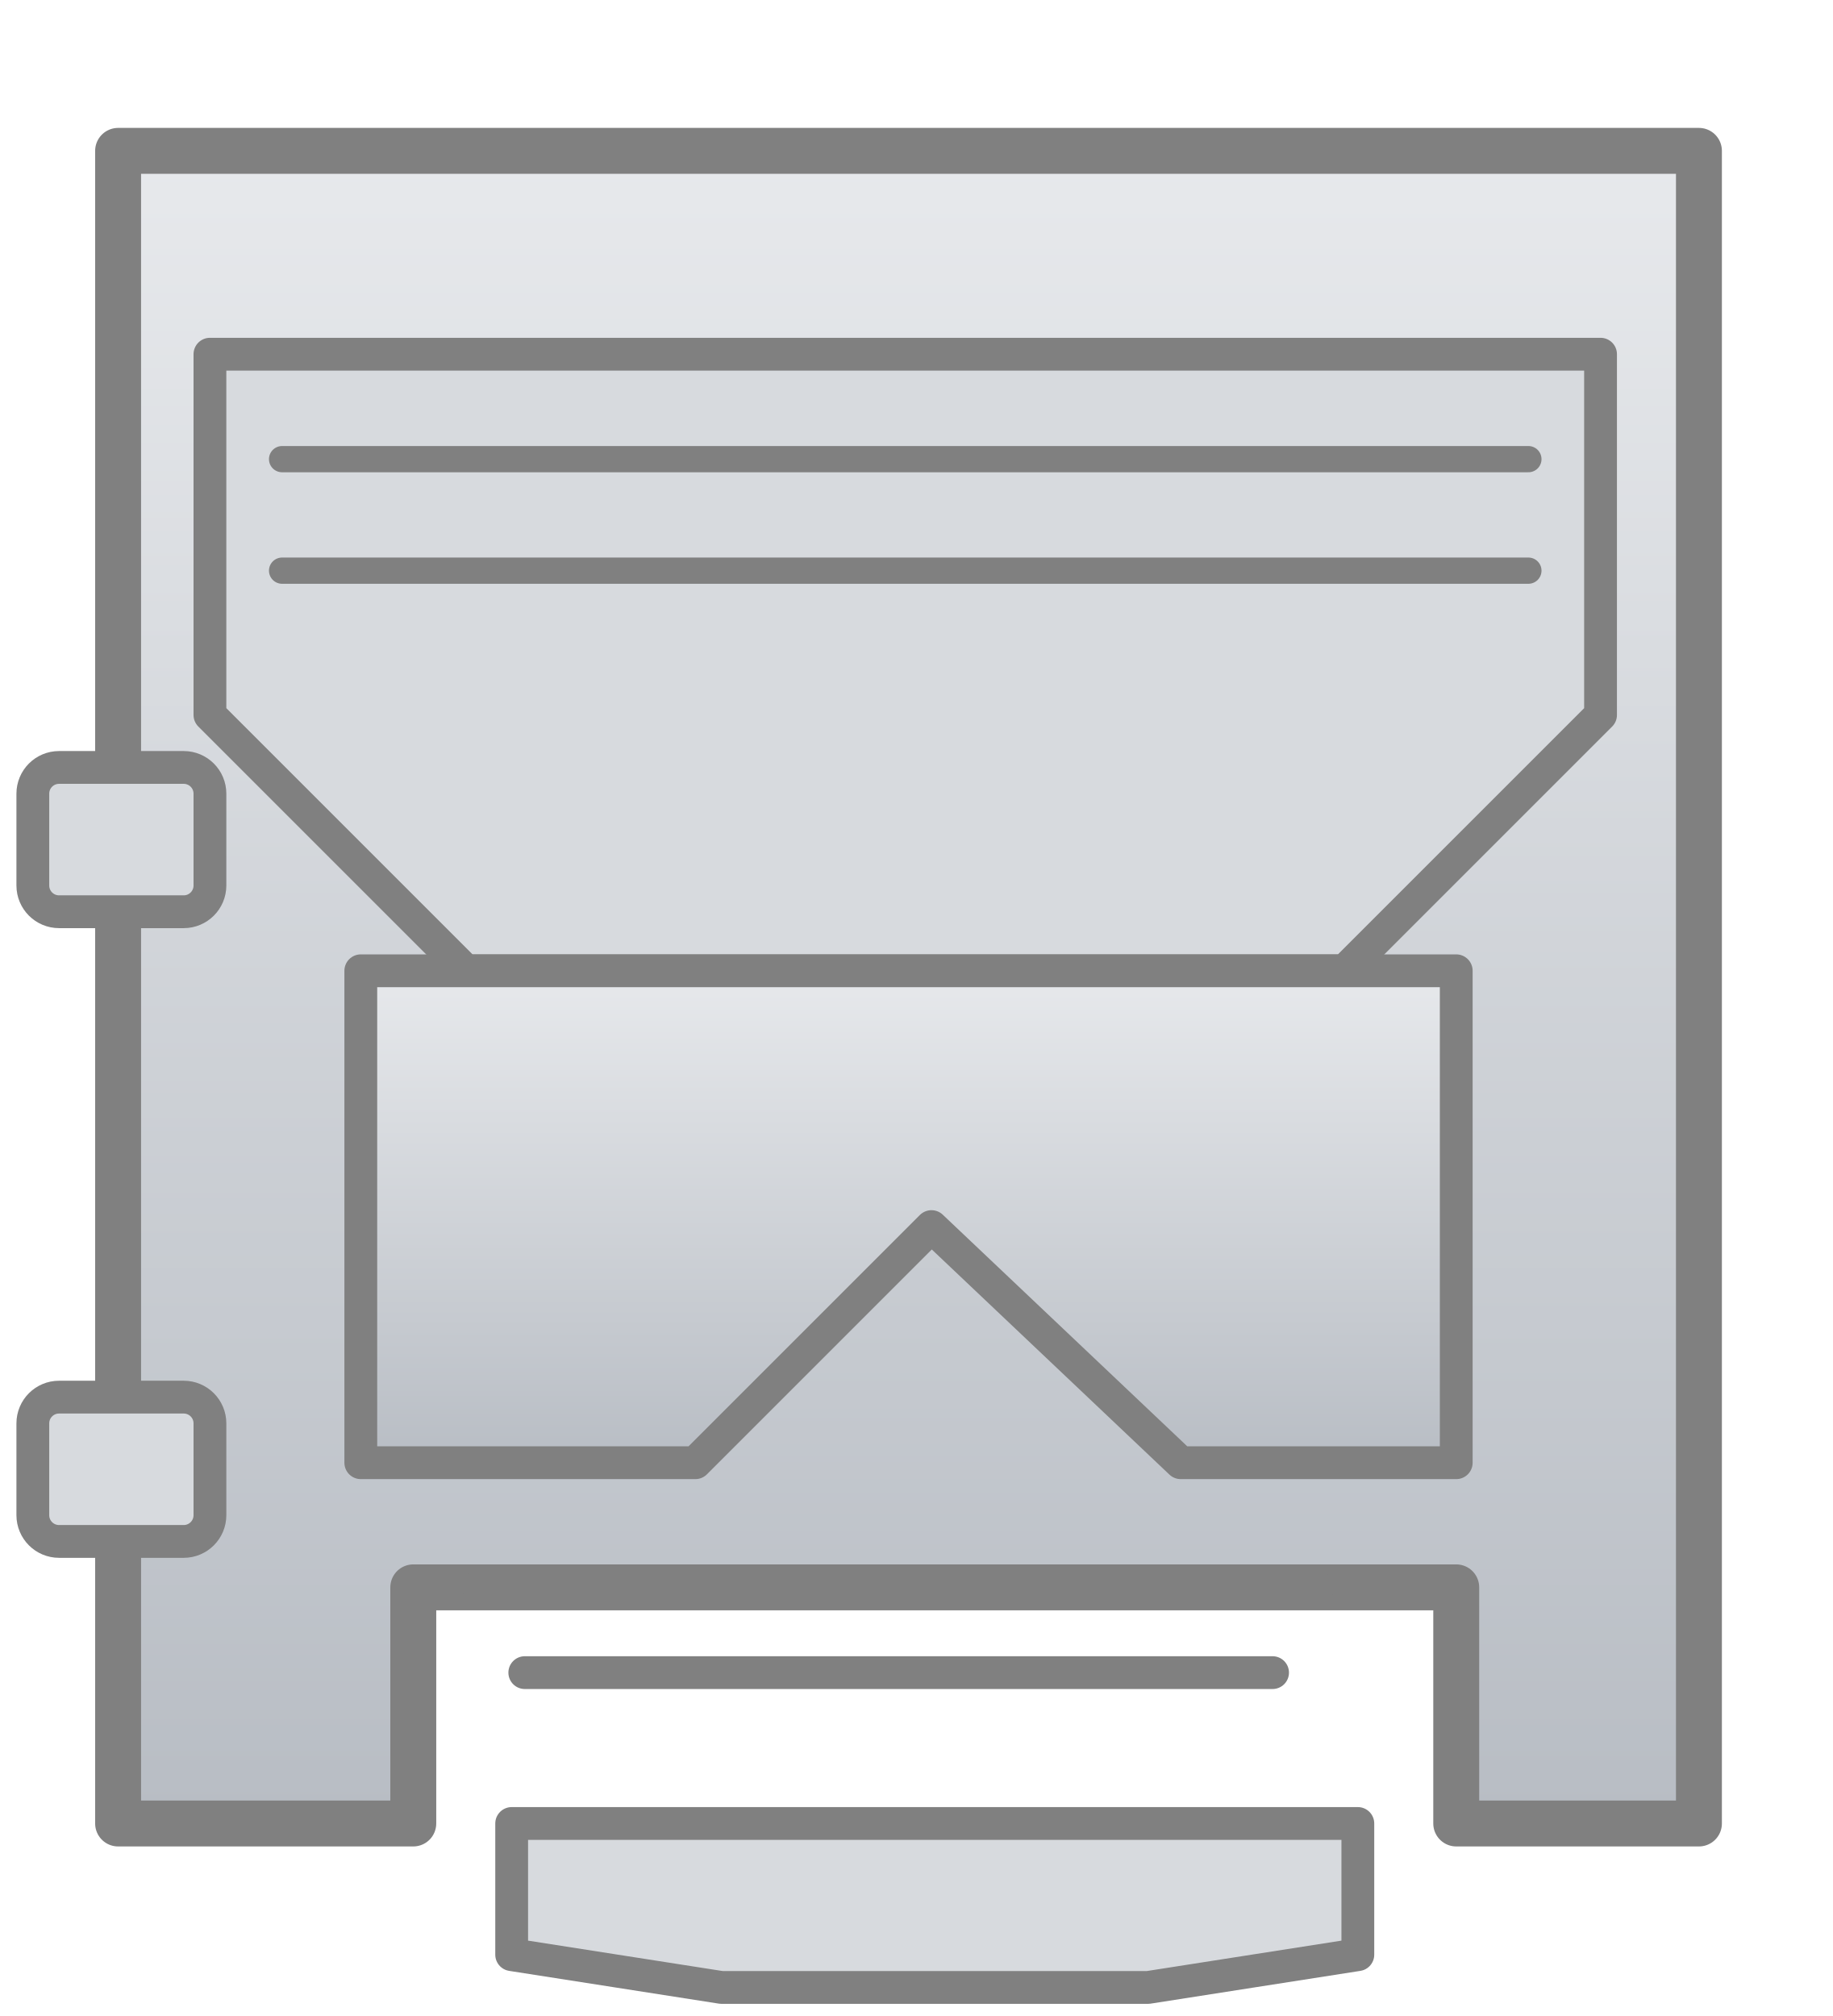
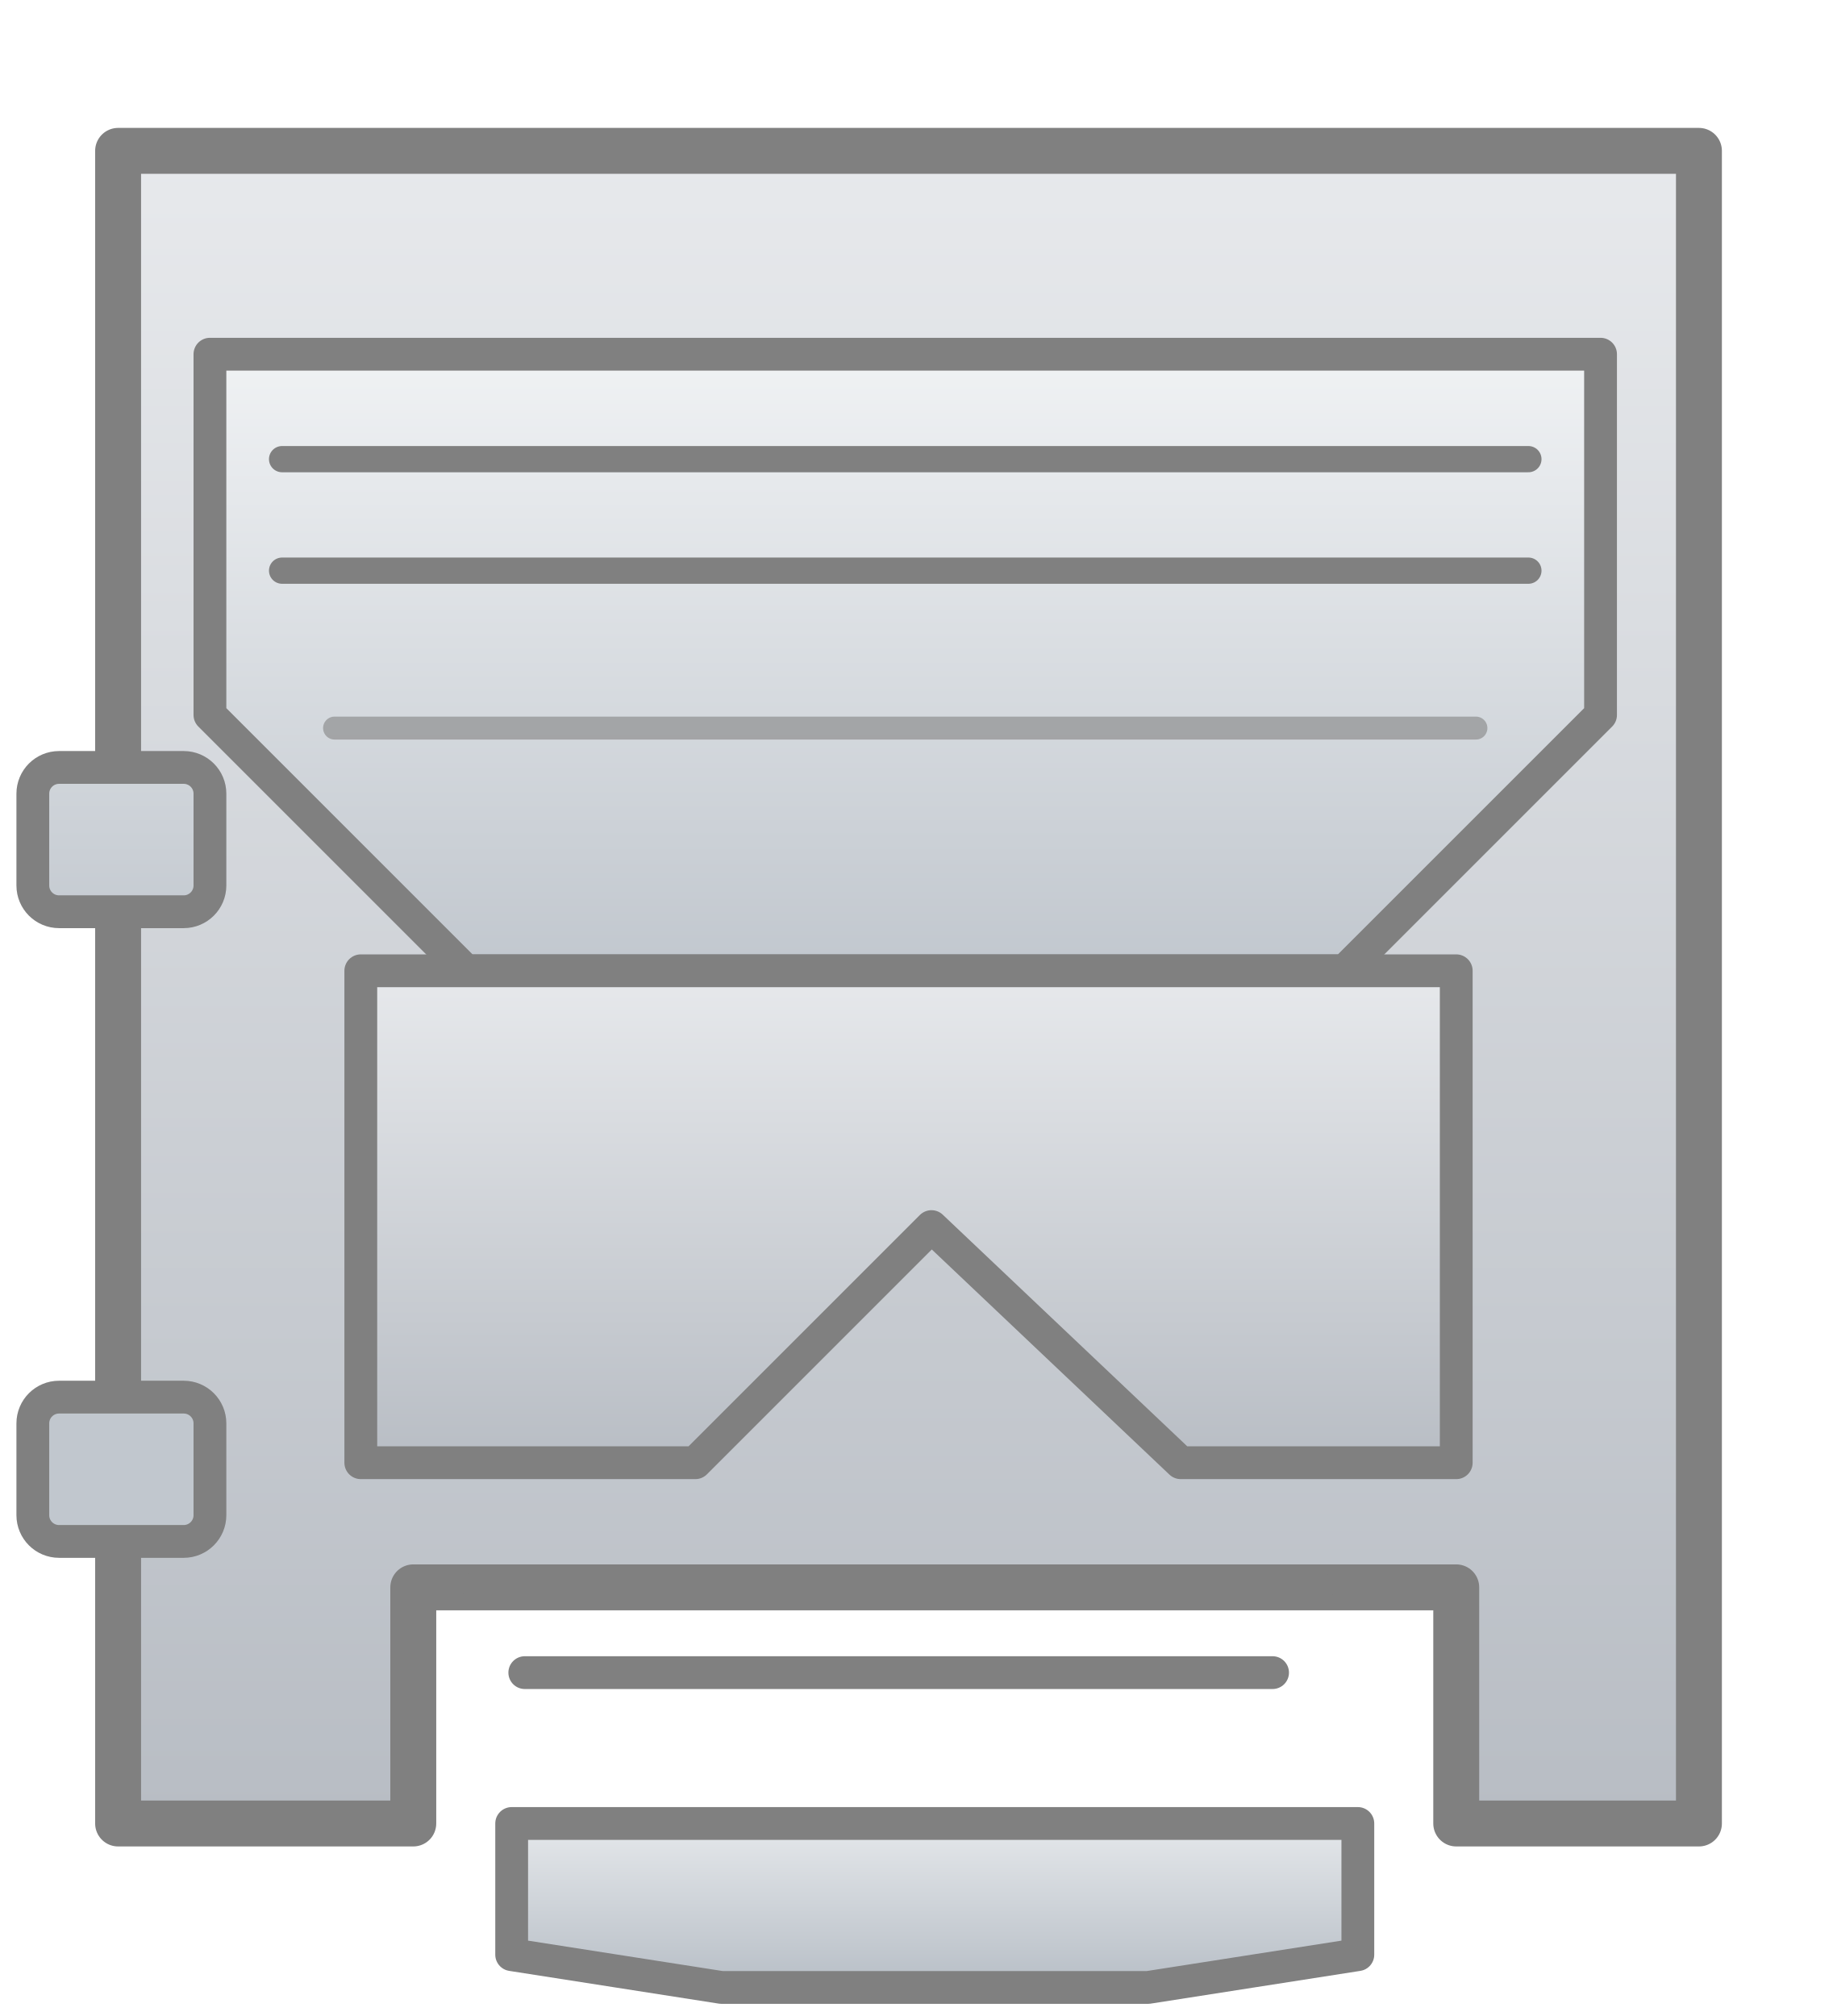
<svg xmlns="http://www.w3.org/2000/svg" width="0.22in" height="0.242in" viewBox="0 0 5.588 6.147" version="1.1" kewidth="90.91" keheight="100" eType="CombiCleaner" fill="#D7DADE" stroke="#808080" stroke-linejoin="round" stroke-linecap="round">
  <defs>
    <linearGradient id="combiShellFill" x1="0" y1="0" x2="0" y2="1">
      <stop offset="0%" stop-color="#e7e9ec" />
      <stop offset="100%" stop-color="#b8bdc4" />
    </linearGradient>
    <linearGradient id="combiCoreFill" x1="0" y1="0" x2="0" y2="1">
      <stop offset="0%" stop-color="#e7e9ec" />
      <stop offset="100%" stop-color="#b8bdc4" />
    </linearGradient>
+     <linearGradient id="combiDeckFill" x1="0" y1="1.08" x2="0" y2="2.96" gradientUnits="userSpaceOnUse">
+       <stop offset="0%" stop-color="#f0f2f4" />
+       <stop offset="100%" stop-color="#c1c7ce" />
+     </linearGradient>
+     <linearGradient id="combiOutletFill" x1="0" y1="5.56" x2="0" y2="6.06" gradientUnits="userSpaceOnUse">
+       <stop offset="0%" stop-color="#e5e8eb" />
+       <stop offset="100%" stop-color="#b7bec6" />
+     </linearGradient>
  </defs>
  <g stroke="#808080" stroke-linecap="round" stroke-linejoin="round">
    <path id="BodyOuter" d="M0.36 0.46H5.18V5.56H4.44V4.84H1.26V5.56H0.36Z" fill="url(#combiShellFill)" stroke-width="0.14" />
-     <path id="ScreenDeck" d="M0.64 1.08H4.88V2.18L4.10 2.96H1.42L0.64 2.18Z" fill="#D7DADE" stroke-width="0.10" />
+     <path id="ScreenDeck" d="M0.64 1.08H4.88V2.18L4.10 2.96H1.42L0.64 2.18Z" fill="url(#combiDeckFill)" stroke-width="0.10" />
    <path d="M0.86 1.40H4.66" fill="none" stroke="#808080" stroke-width="0.08" />
    <path d="M0.86 1.74H4.66" fill="none" stroke="#808080" stroke-width="0.08" />
+     <path d="M1.02 2.22H4.50" fill="none" stroke="#808080" stroke-width="0.07" opacity="0.58" />
    <path id="BodyInner" d="M1.10 2.96H4.44V4.46H3.60L2.84 3.74L2.12 4.46H1.10Z" fill="url(#combiCoreFill)" stroke-width="0.10" />
    <path d="M1.46 4.84H4.02" fill="none" stroke="#808080" stroke-width="0.10" />
    <path d="M1.60 5.10H3.88" fill="none" stroke="#808080" stroke-width="0.10" />
-     <rect x="0.10" y="2.34" width="0.54" height="0.44" rx="0.08" fill="#D7DADE" stroke-width="0.10" />
-     <rect x="0.10" y="4.26" width="0.54" height="0.44" rx="0.08" fill="#D7DADE" stroke-width="0.10" />
-     <path id="Outlet" d="M1.56 5.56H4.14V5.96L3.50 6.06H2.20L1.56 5.96Z" fill="#D7DADE" stroke-width="0.10" />
+     <rect x="0.10" y="2.34" width="0.54" height="0.44" rx="0.08" fill="url(#combiDeckFill)" stroke-width="0.10" />
+     <rect x="0.10" y="4.26" width="0.54" height="0.44" rx="0.08" fill="url(#combiDeckFill)" stroke-width="0.10" />
+     <path id="Outlet" d="M1.56 5.56H4.14V5.96L3.50 6.06H2.20L1.56 5.96Z" fill="url(#combiOutletFill)" stroke-width="0.10" />
  </g>
</svg>
